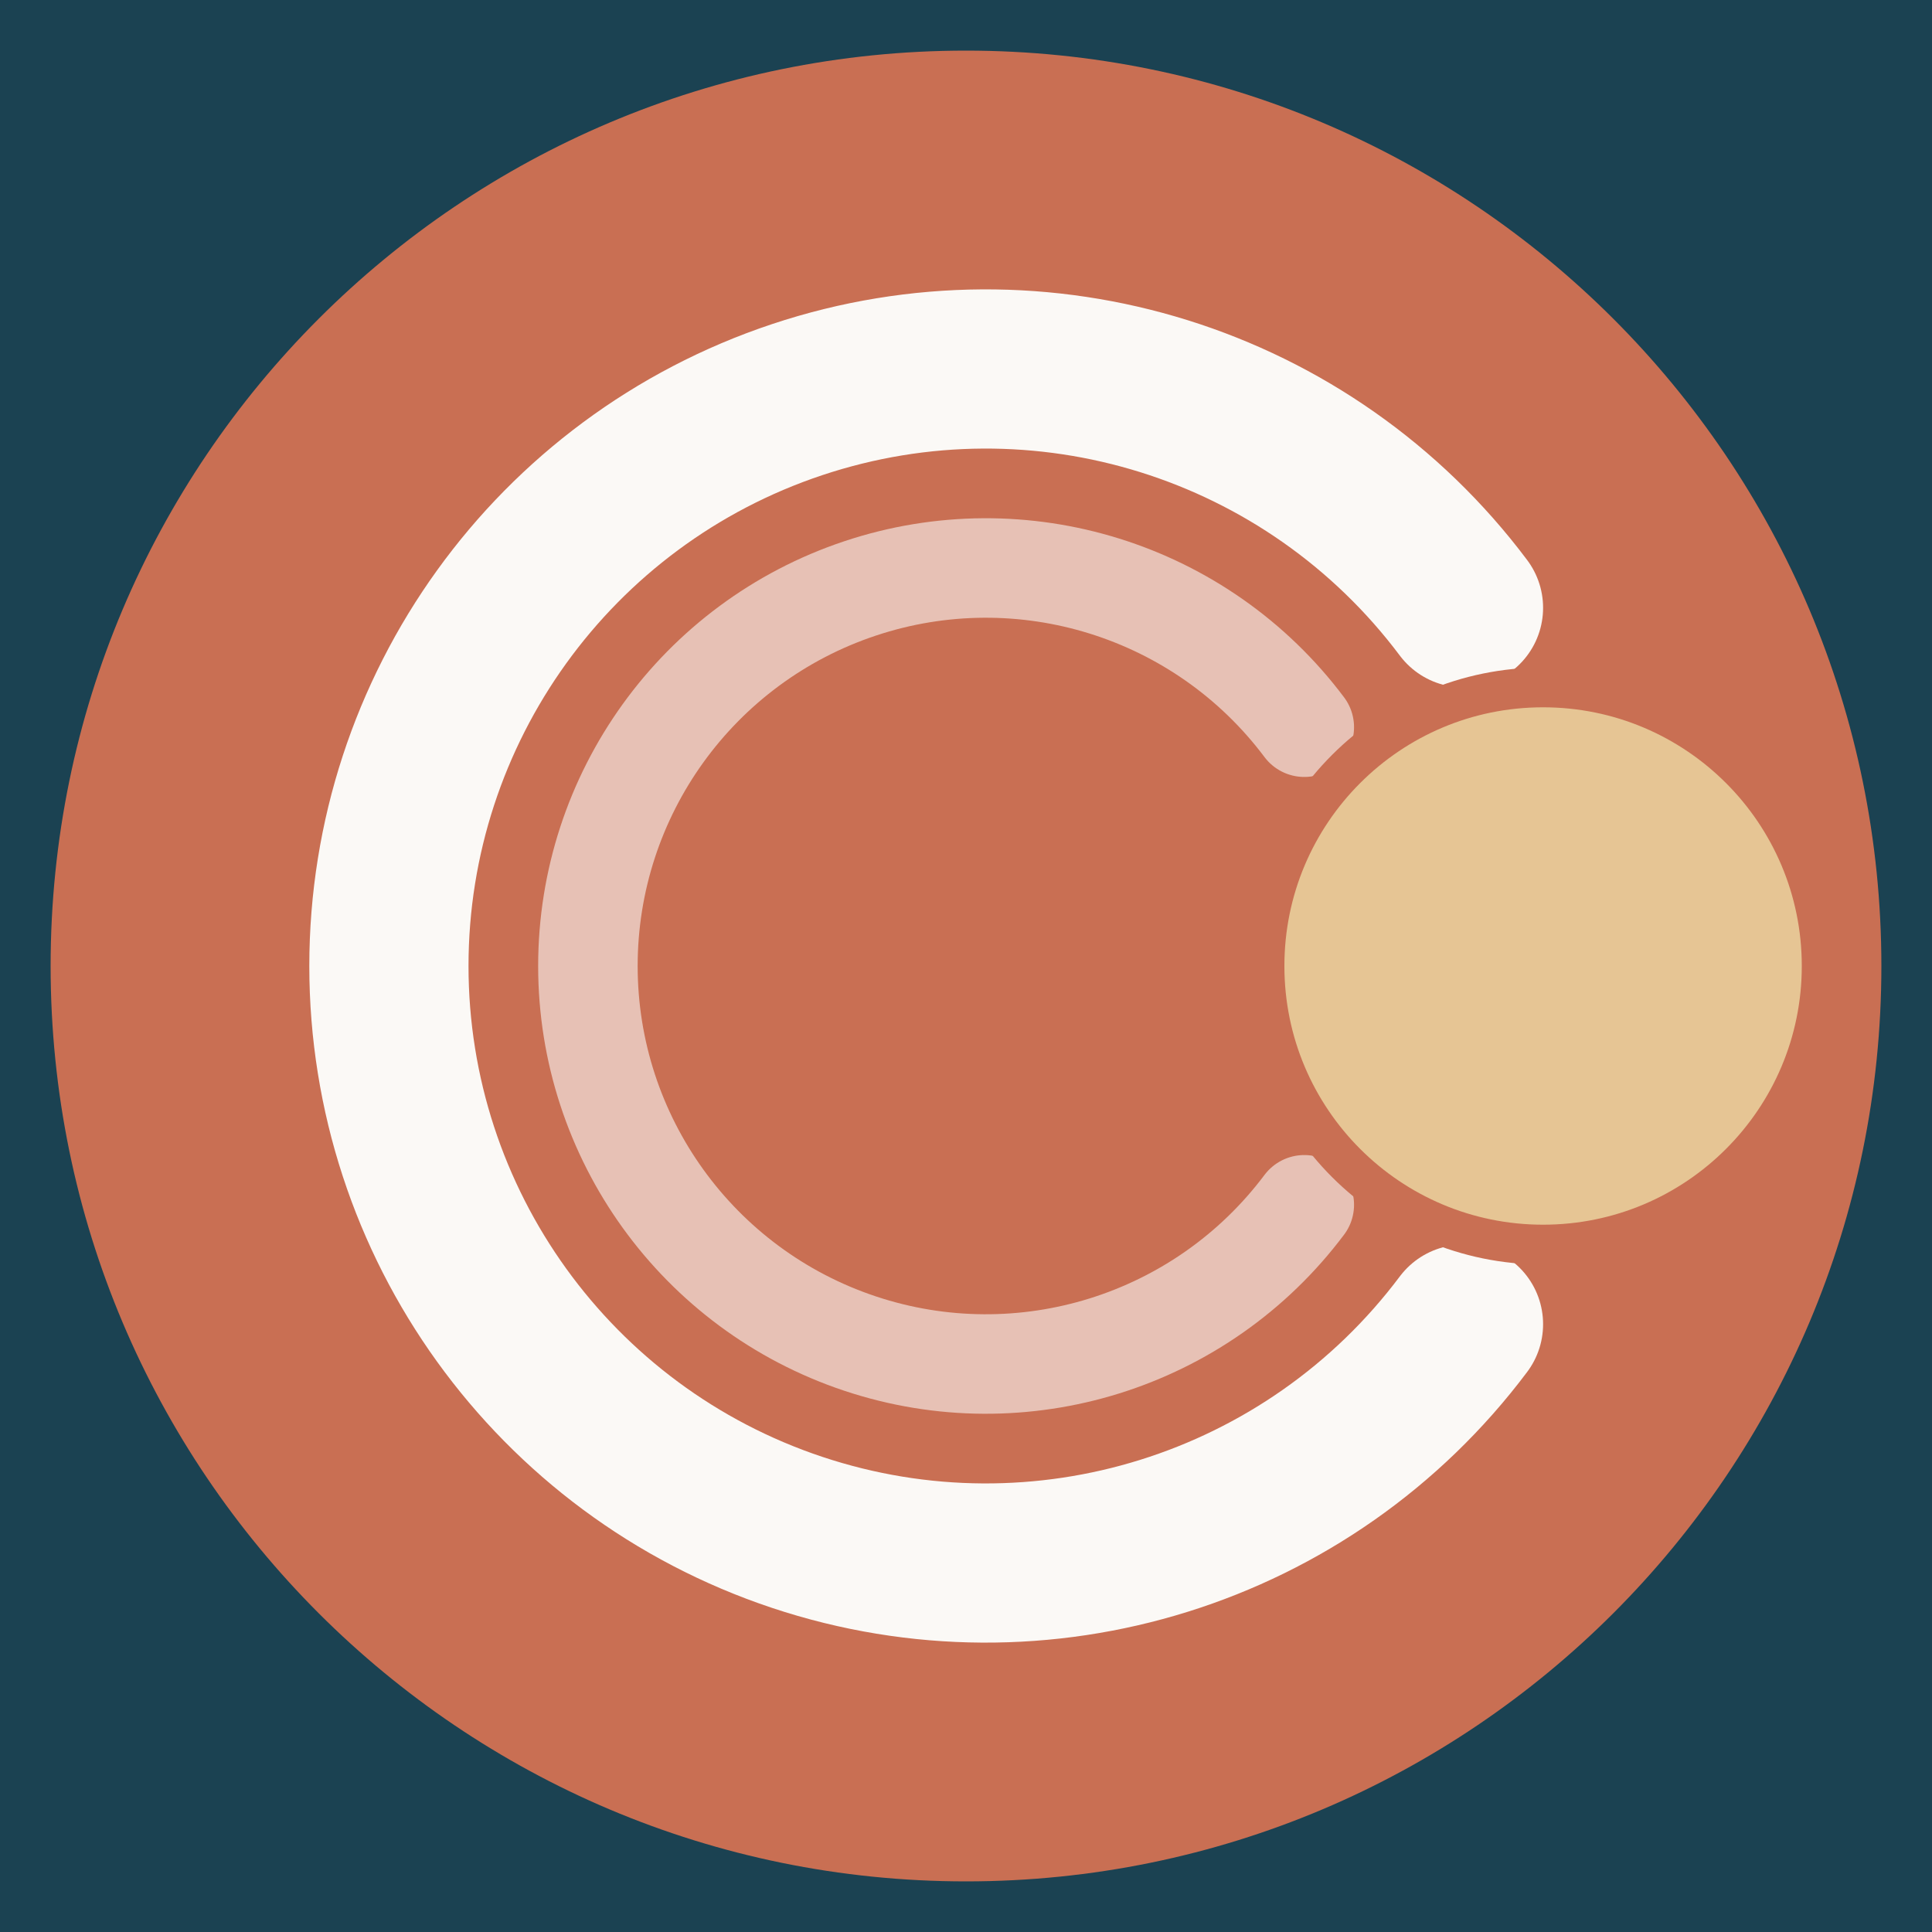
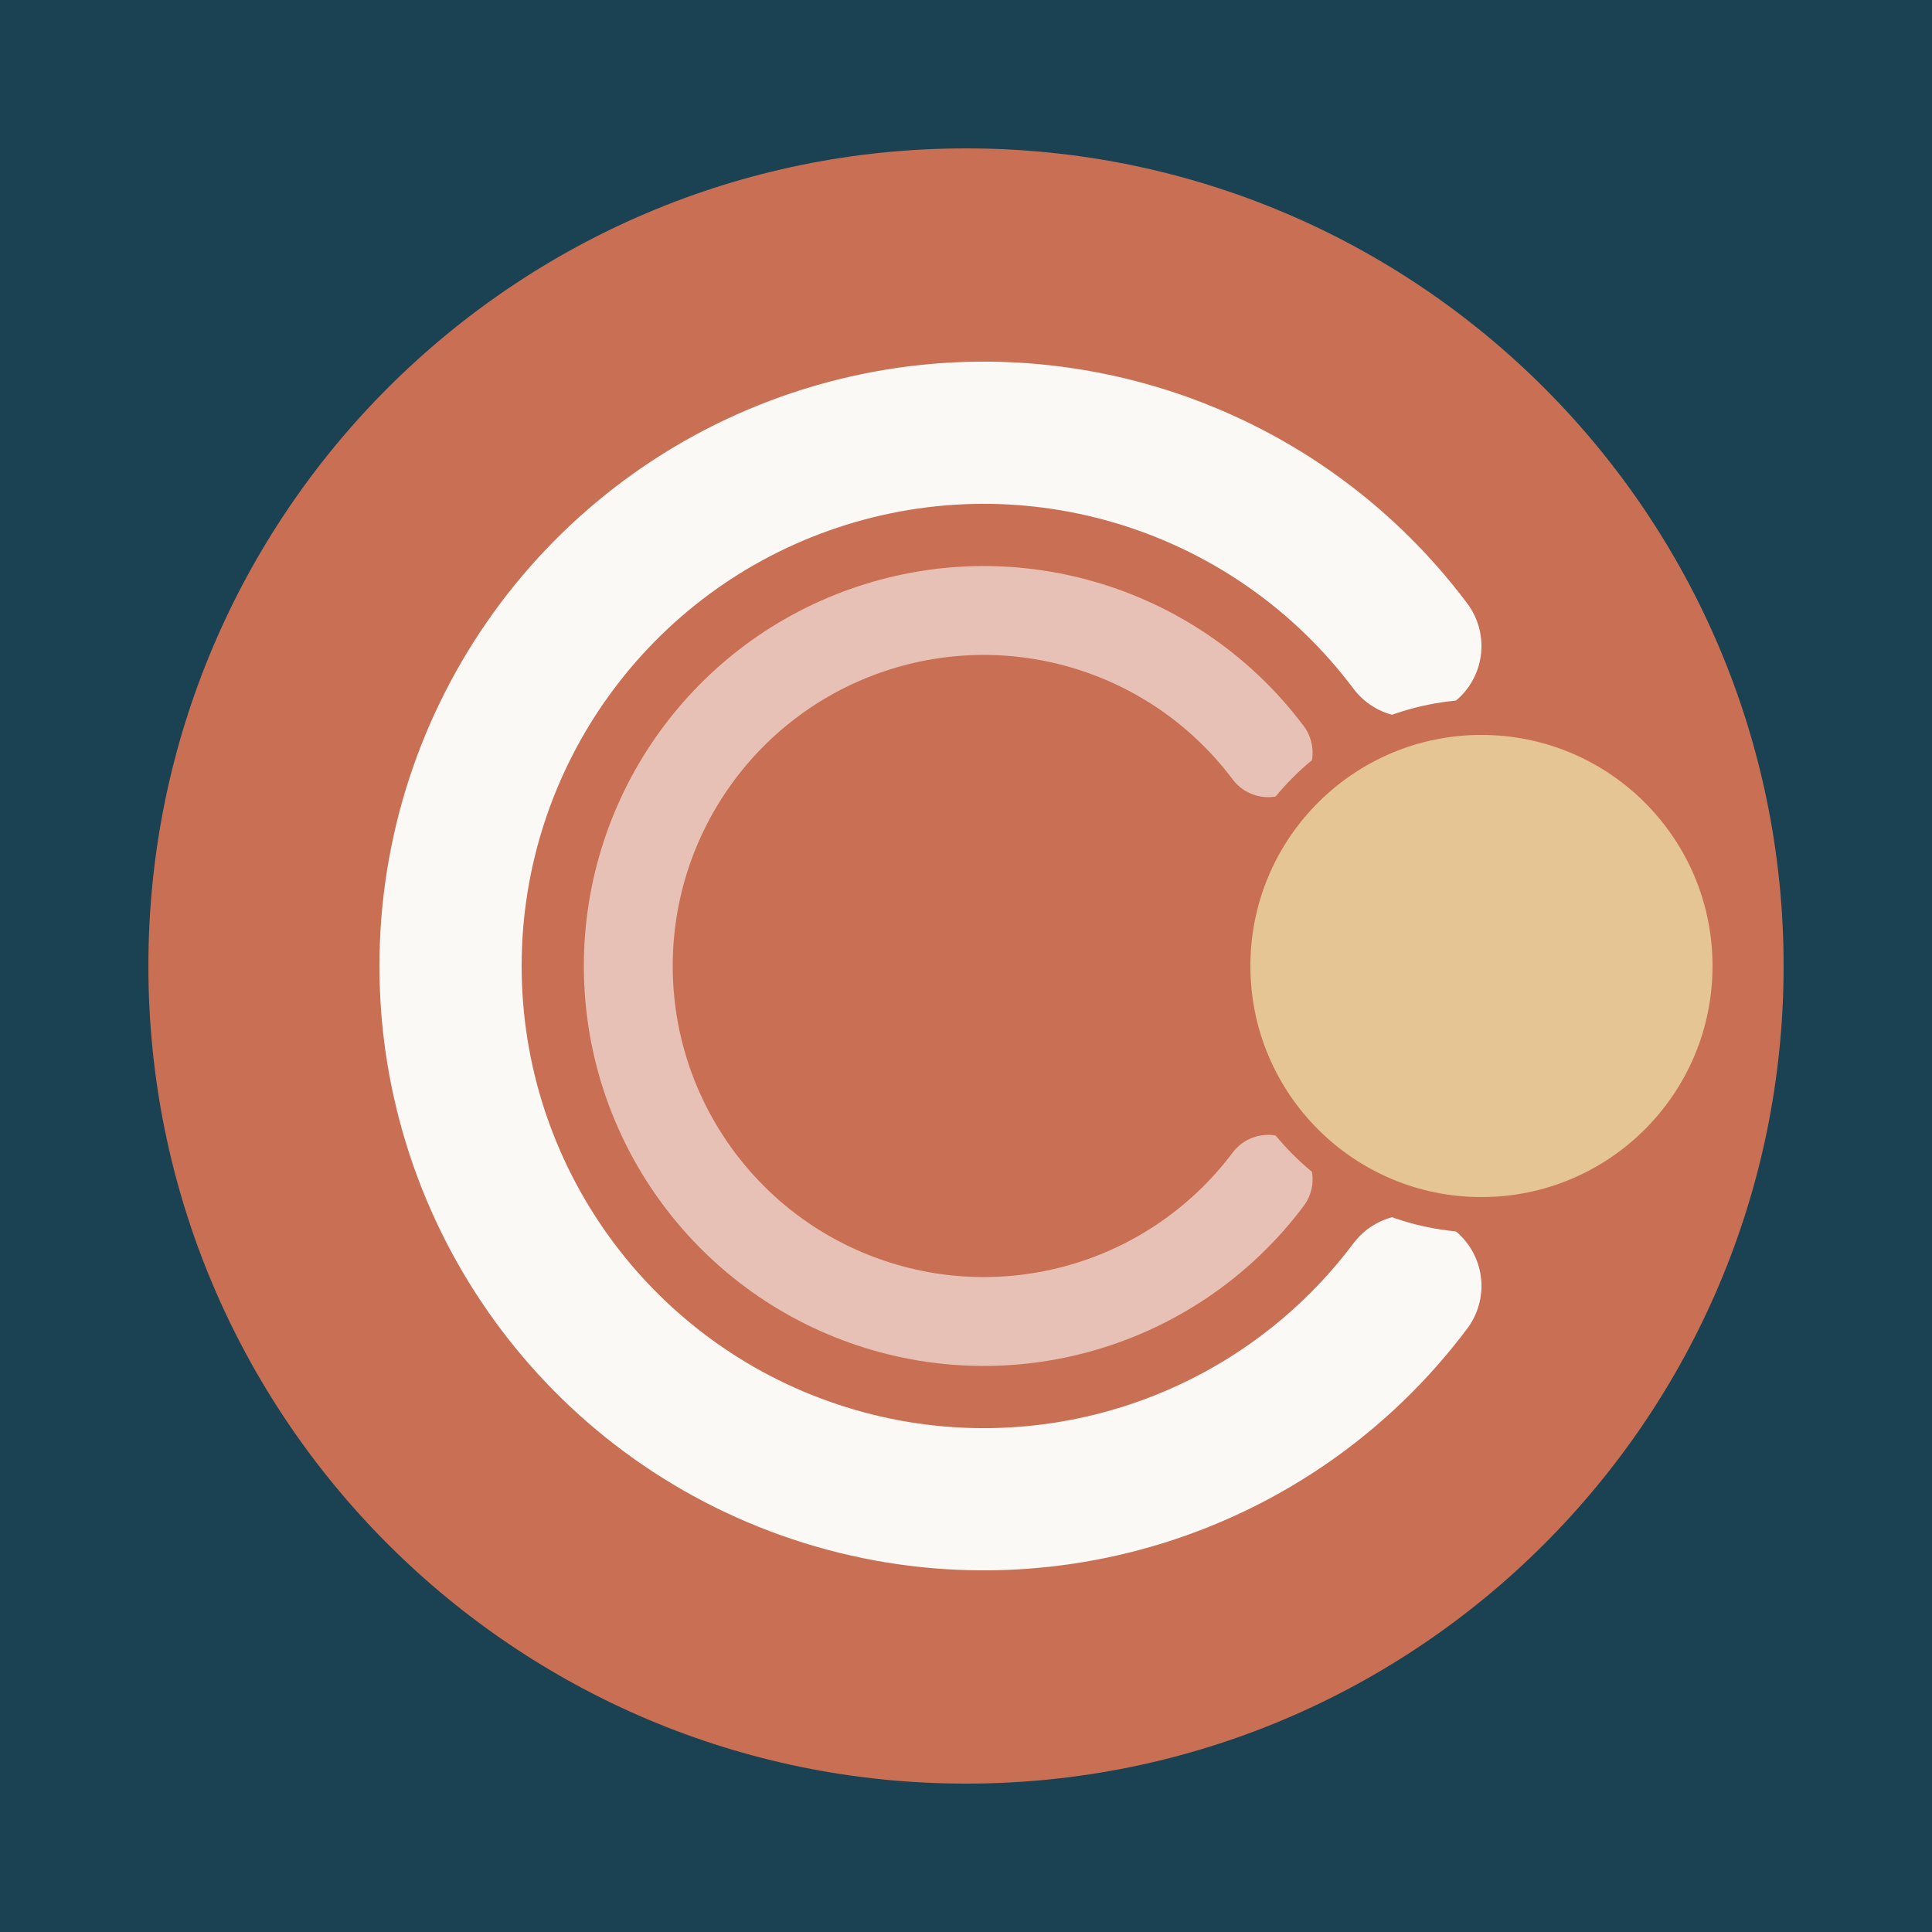
<svg xmlns="http://www.w3.org/2000/svg" viewBox="0 0 100 100">
  <rect width="100" height="100" fill="#1b4252" />
-   <g transform="translate(50, 50) scale(1.03) translate(-50, -50)">
+   <g transform="translate(50, 50) scale(0.92) translate(-50, -50)">
    <circle cx="50" cy="50" r="46" fill="#c96f53" />
    <path d="M 75 32 A 30 30 0 1 0 75 68" fill="none" stroke="#fbf9f6" stroke-width="8" stroke-linecap="round" />
    <path d="M 67 38 A 20 20 0 1 0 67 62" fill="none" stroke="#fbf9f6" stroke-width="5" stroke-linecap="round" opacity="0.6" />
    <circle cx="79" cy="50" r="14" fill="#e6c594" stroke="#c96f53" stroke-width="2" />
  </g>
</svg>
